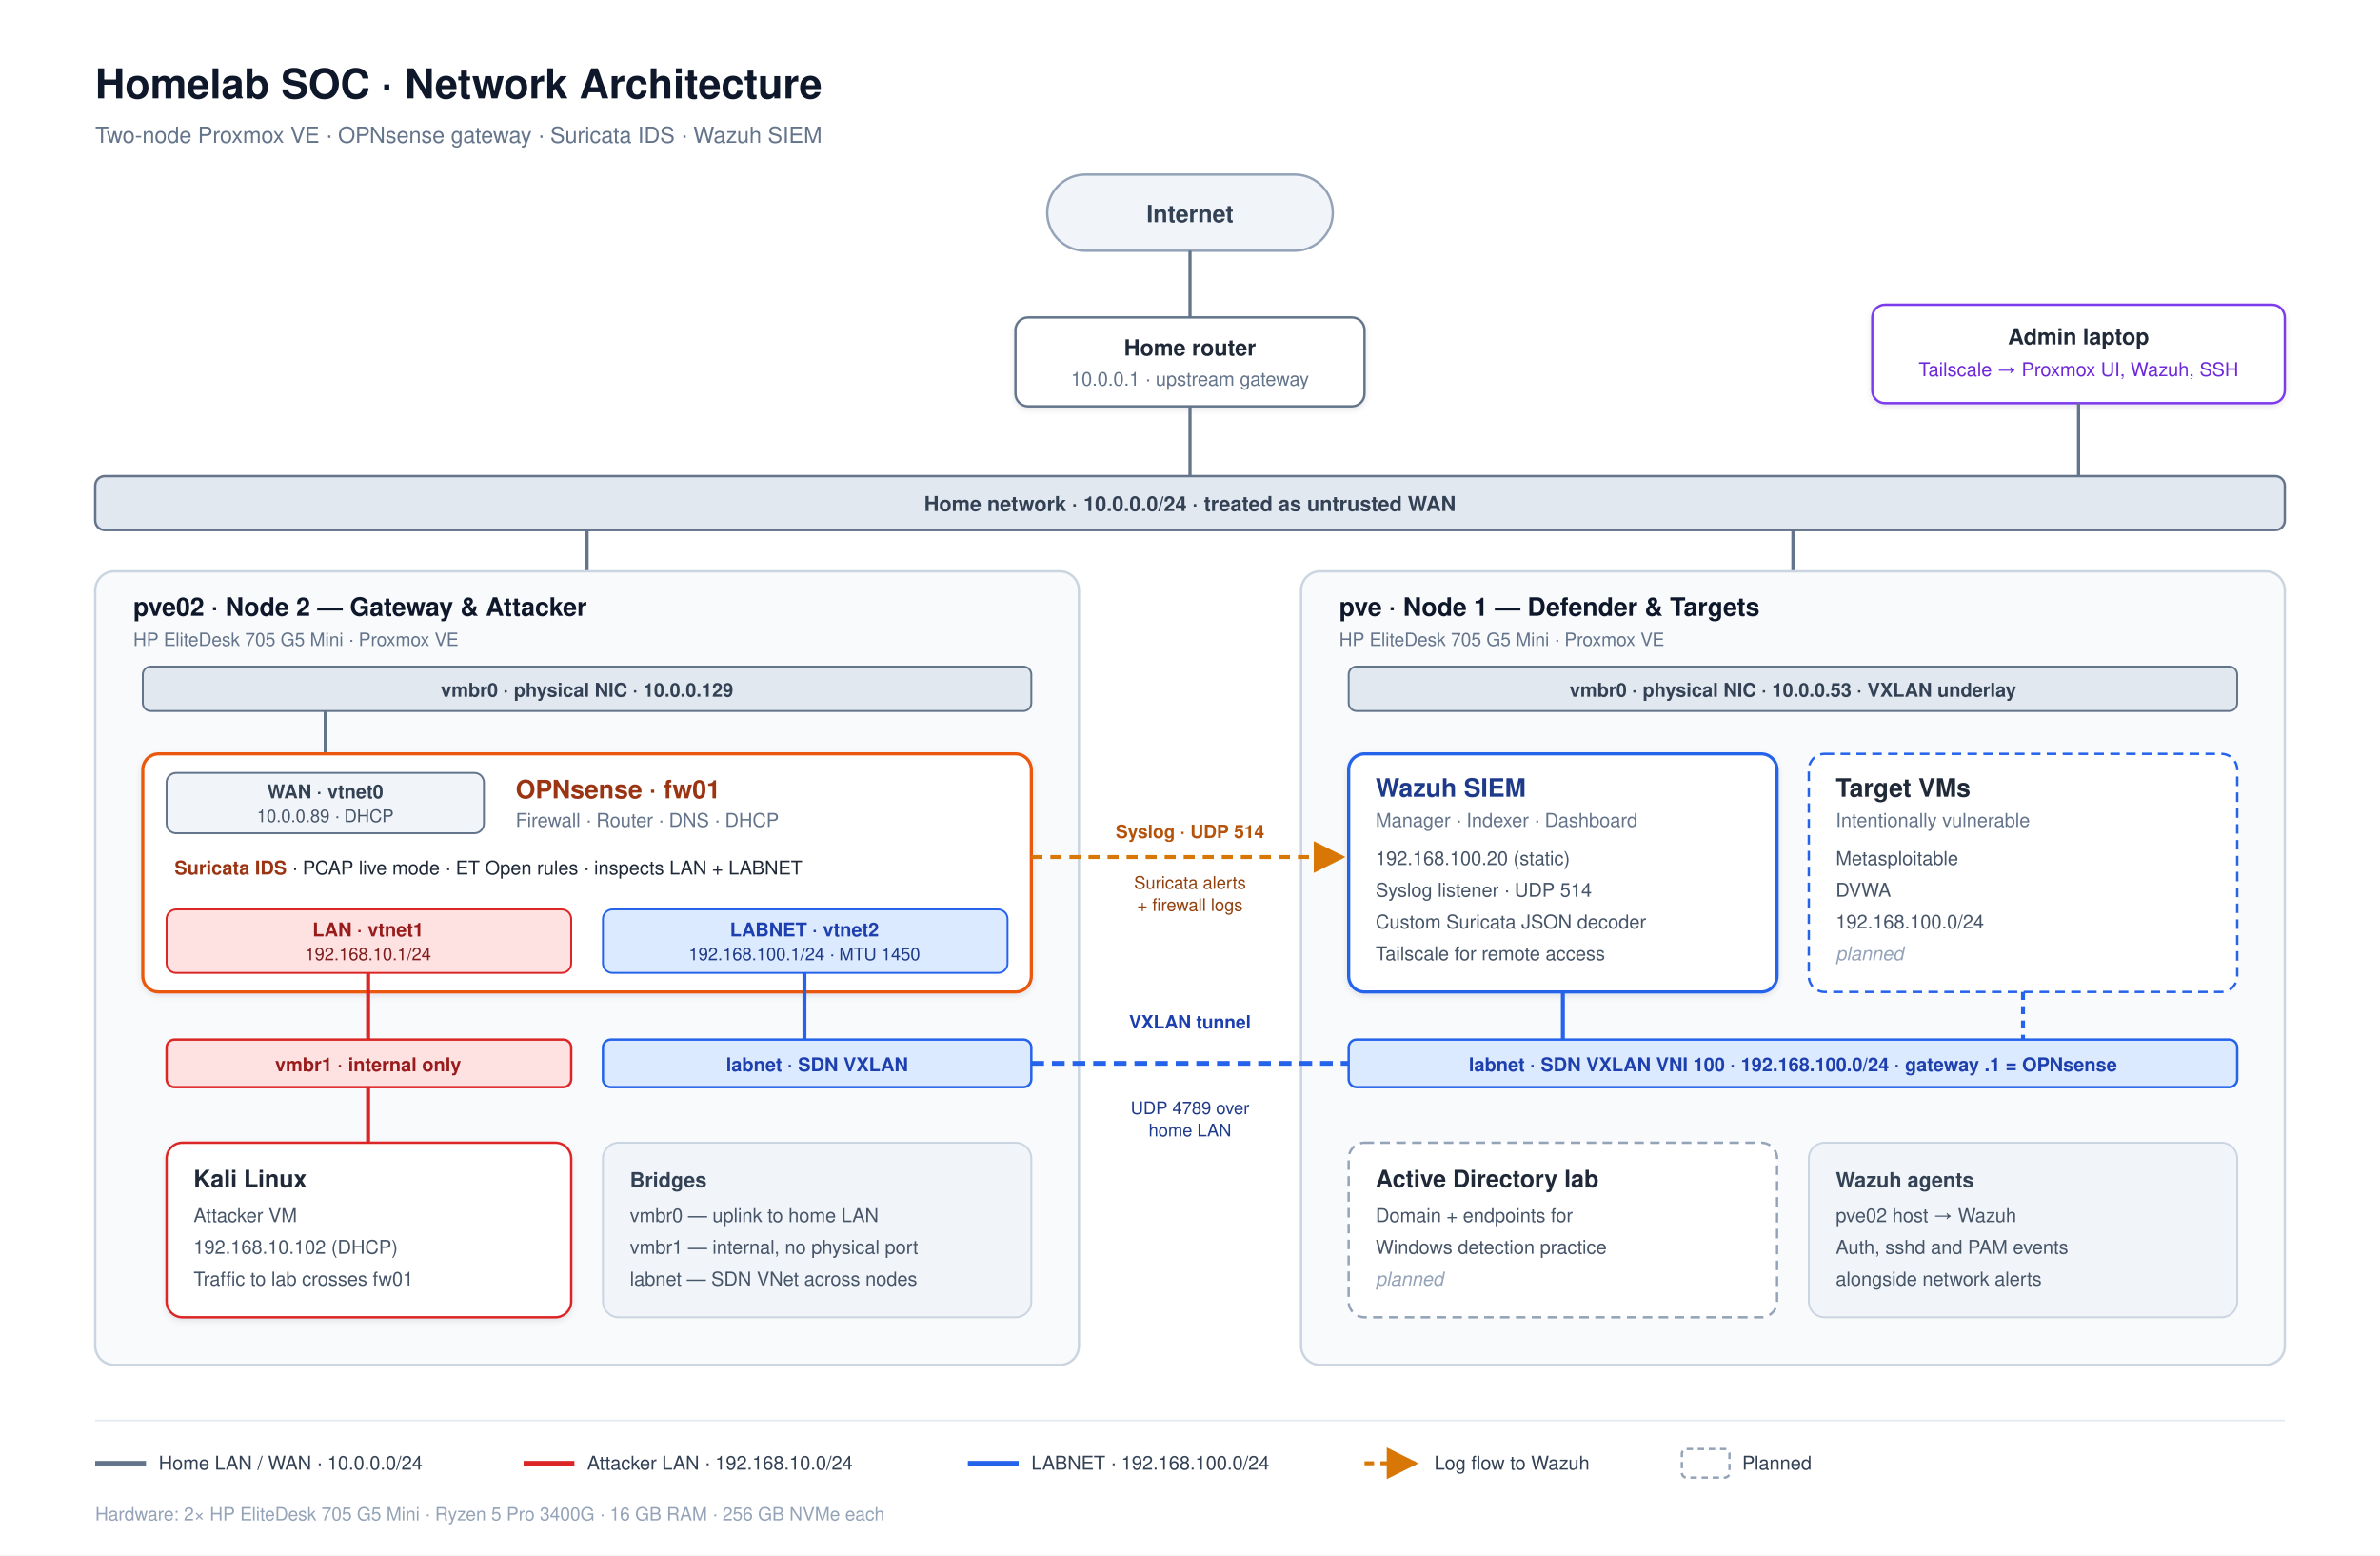
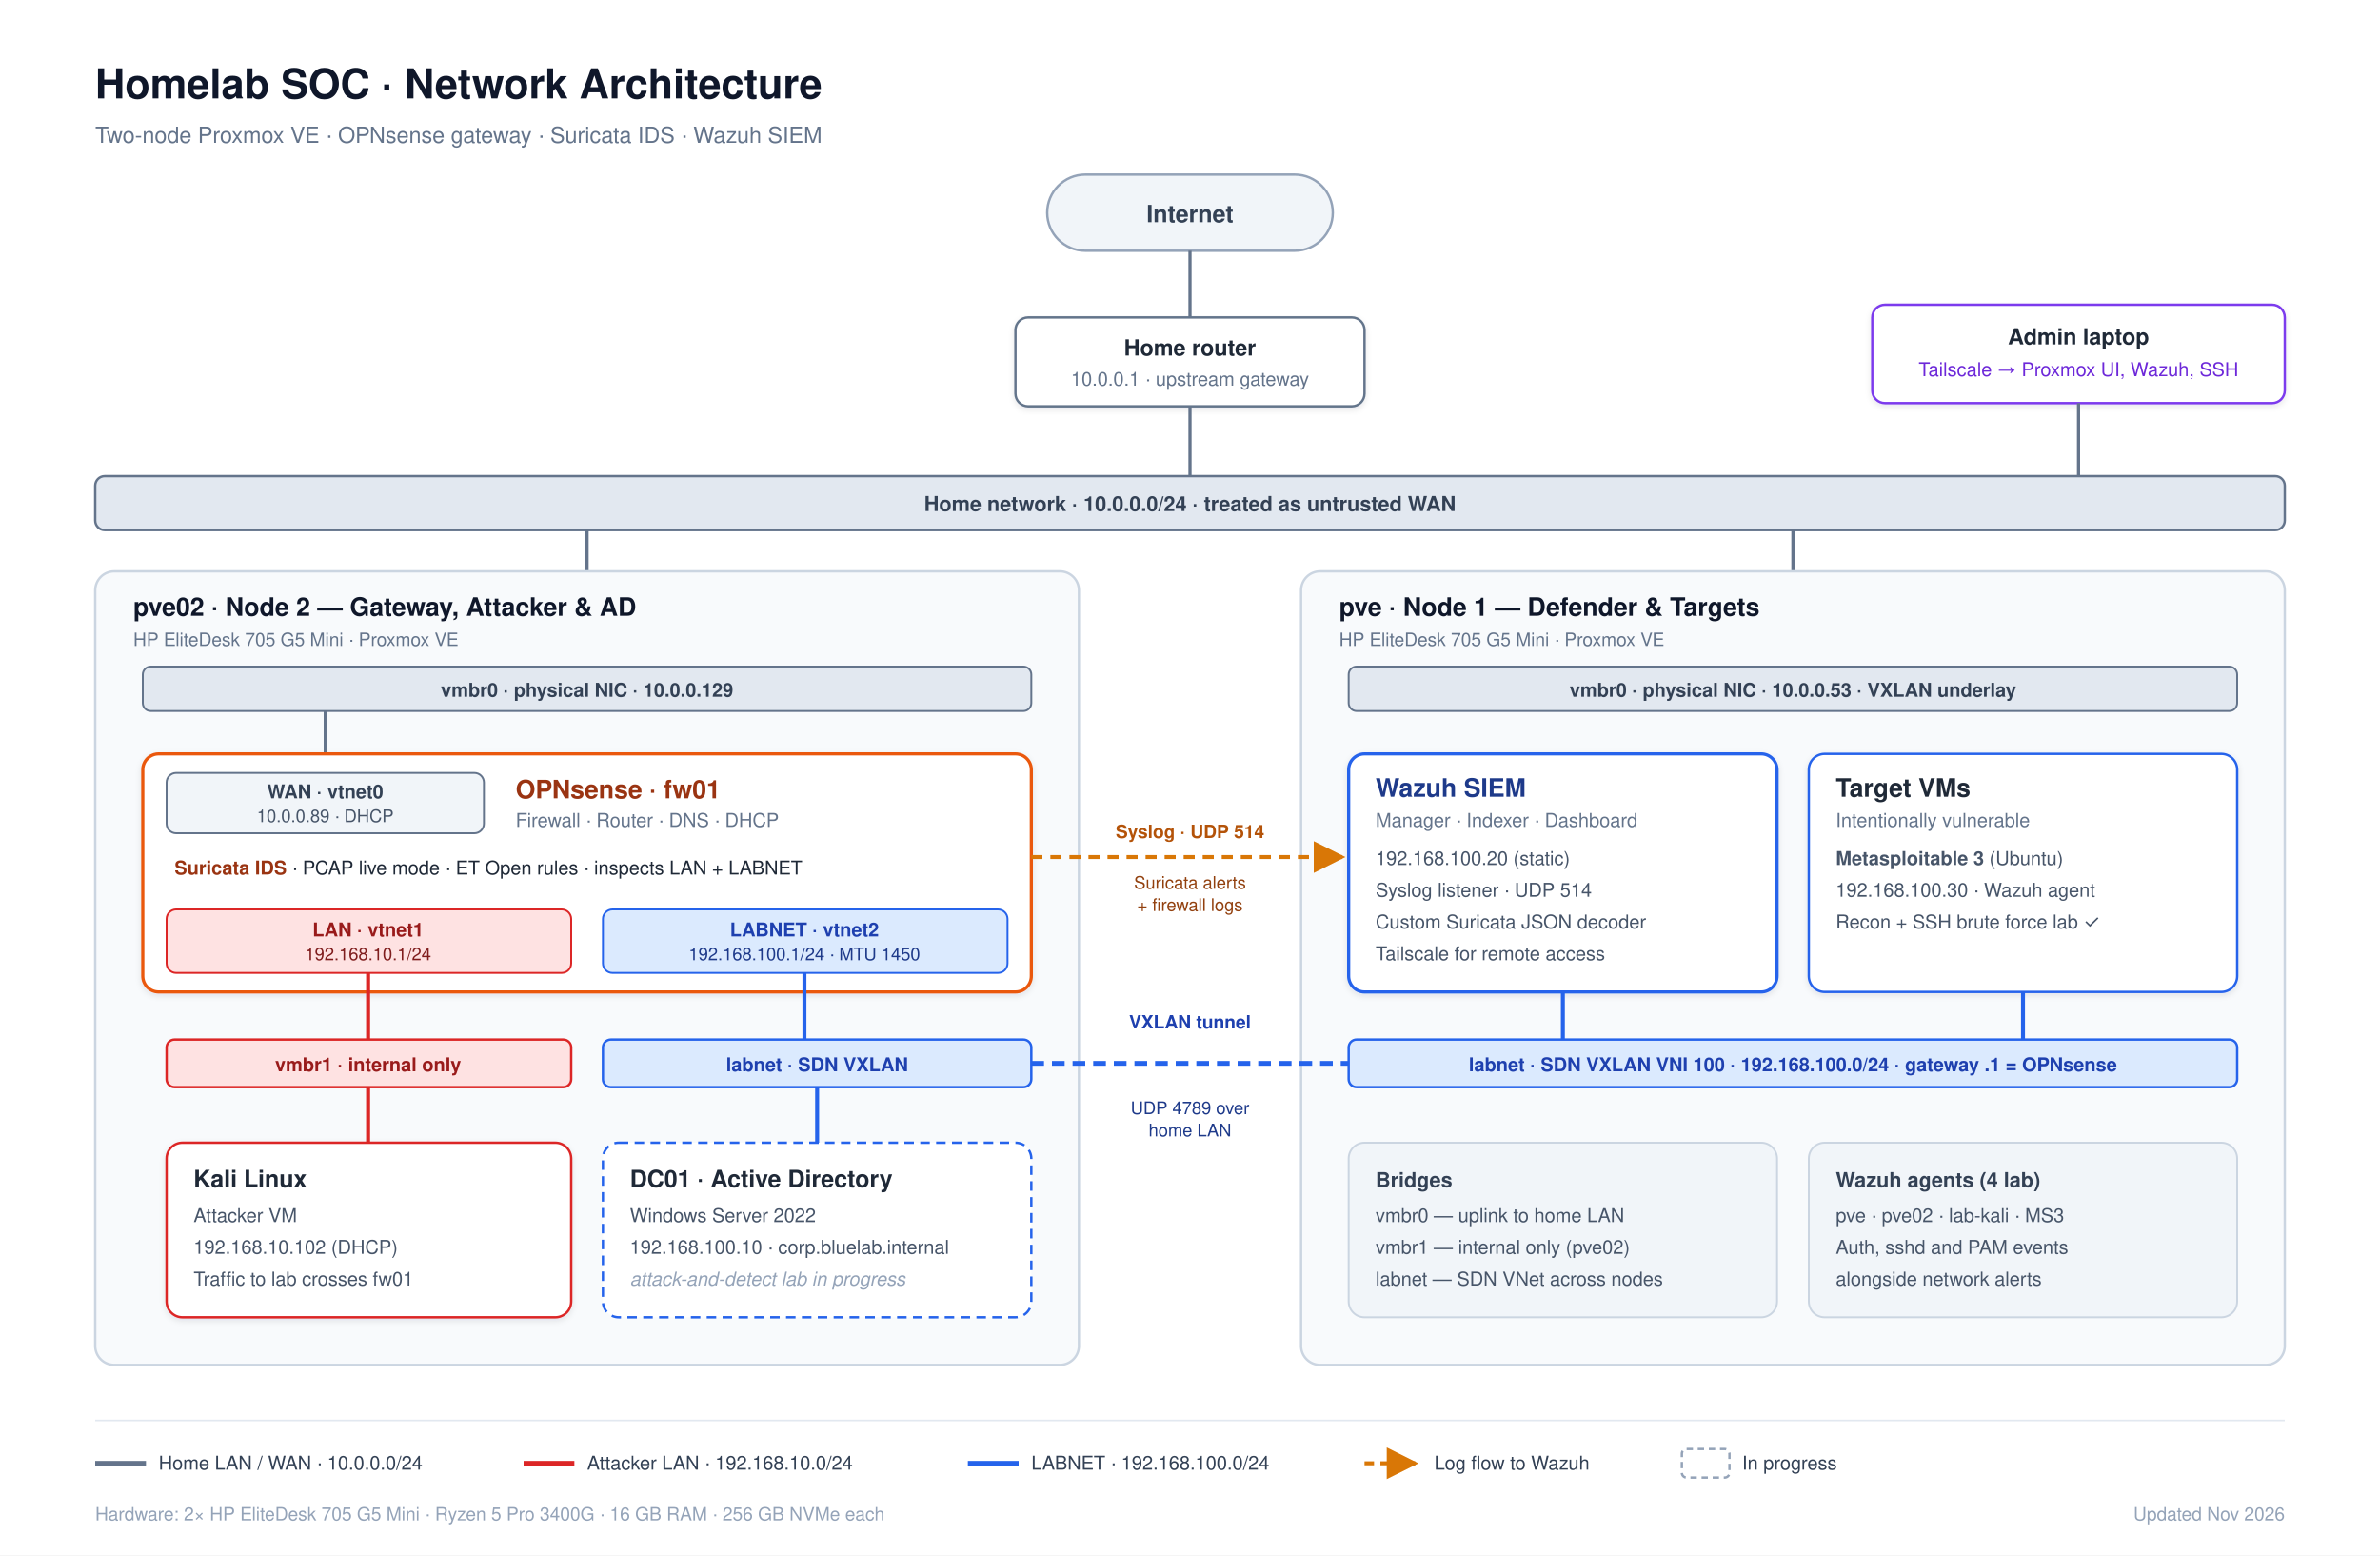
<svg xmlns="http://www.w3.org/2000/svg" viewBox="0 0 1500 980" width="1500" height="980" font-family="-apple-system, BlinkMacSystemFont, 'Segoe UI', Helvetica, Arial, sans-serif">
  <defs>
    <marker id="arrowAmber" viewBox="0 0 10 10" refX="9" refY="5" markerWidth="8" markerHeight="8" orient="auto-start-reverse">
      <path d="M0,0 L10,5 L0,10 z" fill="#d97706" />
    </marker>
    <filter id="shadow" x="-5%" y="-5%" width="110%" height="115%">
      <feDropShadow dx="0" dy="1.5" stdDeviation="2" flood-color="#0f172a" flood-opacity="0.10" />
    </filter>
  </defs>
  <rect x="0" y="0" width="1500" height="980" fill="#ffffff" />
  <text x="60" y="62" font-size="26" font-weight="700" fill="#0f172a">Homelab SOC · Network Architecture</text>
  <text x="60" y="90" font-size="14" fill="#64748b">Two-node Proxmox VE · OPNsense gateway · Suricata IDS · Wazuh SIEM</text>
  <rect x="660" y="110" width="180" height="48" rx="24" fill="#f1f5f9" stroke="#94a3b8" stroke-width="1.5" />
  <text x="750" y="140" font-size="15" font-weight="600" fill="#334155" text-anchor="middle">Internet</text>
  <line x1="750" y1="158" x2="750" y2="200" stroke="#64748b" stroke-width="2" />
  <rect x="640" y="200" width="220" height="56" rx="8" fill="#ffffff" stroke="#64748b" stroke-width="1.5" filter="url(#shadow)" />
  <text x="750" y="224" font-size="14" font-weight="600" fill="#1f2937" text-anchor="middle">Home router</text>
  <text x="750" y="243" font-size="12" fill="#64748b" text-anchor="middle">10.0.0.1 · upstream gateway</text>
  <line x1="750" y1="256" x2="750" y2="300" stroke="#64748b" stroke-width="2" />
  <rect x="1180" y="192" width="260" height="62" rx="8" fill="#ffffff" stroke="#7c3aed" stroke-width="1.5" filter="url(#shadow)" />
  <text x="1310" y="217" font-size="14" font-weight="600" fill="#1f2937" text-anchor="middle">Admin laptop</text>
  <text x="1310" y="237" font-size="12" fill="#6d28d9" text-anchor="middle">Tailscale → Proxmox UI, Wazuh, SSH</text>
  <line x1="1310" y1="254" x2="1310" y2="300" stroke="#64748b" stroke-width="2" />
  <rect x="60" y="300" width="1380" height="34" rx="6" fill="#e2e8f0" stroke="#64748b" stroke-width="1.5" />
  <text x="750" y="322" font-size="13" font-weight="600" fill="#334155" text-anchor="middle">Home network · 10.0.0.0/24 · treated as untrusted WAN</text>
  <line x1="370" y1="334" x2="370" y2="420" stroke="#64748b" stroke-width="2" />
  <line x1="1130" y1="334" x2="1130" y2="420" stroke="#64748b" stroke-width="2" />
  <rect x="60" y="360" width="620" height="500" rx="12" fill="#f8fafc" stroke="#cbd5e1" stroke-width="1.5" />
-   <text x="84" y="388" font-size="16" font-weight="700" fill="#0f172a">pve02 · Node 2 — Gateway &amp; Attacker</text>
+   <text x="84" y="388" font-size="16" font-weight="700" fill="#0f172a">pve02 · Node 2 — Gateway, Attacker &amp; AD</text>
  <text x="84" y="407" font-size="11.5" fill="#64748b">HP EliteDesk 705 G5 Mini · Proxmox VE</text>
  <rect x="90" y="420" width="560" height="28" rx="5" fill="#e2e8f0" stroke="#64748b" stroke-width="1.2" />
  <text x="370" y="439" font-size="12" font-weight="600" fill="#334155" text-anchor="middle">vmbr0 · physical NIC · 10.0.0.129</text>
  <line x1="205" y1="448" x2="205" y2="487" stroke="#64748b" stroke-width="2" />
  <rect x="90" y="475" width="560" height="150" rx="10" fill="#ffffff" stroke="#ea580c" stroke-width="2" filter="url(#shadow)" />
  <rect x="105" y="487" width="200" height="38" rx="6" fill="#f1f5f9" stroke="#64748b" stroke-width="1.2" />
  <text x="205" y="503" font-size="12" font-weight="700" fill="#334155" text-anchor="middle">WAN · vtnet0</text>
  <text x="205" y="518" font-size="11" fill="#475569" text-anchor="middle">10.0.0.89 · DHCP</text>
  <text x="325" y="503" font-size="16" font-weight="700" fill="#9a3412">OPNsense · fw01</text>
  <text x="325" y="521" font-size="12" fill="#64748b">Firewall · Router · DNS · DHCP</text>
  <text x="110" y="551" font-size="12" fill="#1f2937">
    <tspan font-weight="700" fill="#9a3412">Suricata IDS</tspan> · PCAP live mode · ET Open rules · inspects LAN + LABNET</text>
  <rect x="105" y="573" width="255" height="40" rx="6" fill="#fee2e2" stroke="#dc2626" stroke-width="1.2" />
  <text x="232" y="590" font-size="12" font-weight="700" fill="#991b1b" text-anchor="middle">LAN · vtnet1</text>
  <text x="232" y="605" font-size="11" fill="#7f1d1d" text-anchor="middle">192.168.10.1/24</text>
  <rect x="380" y="573" width="255" height="40" rx="6" fill="#dbeafe" stroke="#2563eb" stroke-width="1.2" />
  <text x="507" y="590" font-size="12" font-weight="700" fill="#1e40af" text-anchor="middle">LABNET · vtnet2</text>
  <text x="507" y="605" font-size="11" fill="#1e3a8a" text-anchor="middle">192.168.100.1/24 · MTU 1450</text>
  <line x1="232" y1="613" x2="232" y2="655" stroke="#dc2626" stroke-width="2.5" />
  <line x1="507" y1="613" x2="507" y2="655" stroke="#2563eb" stroke-width="2.5" />
  <rect x="105" y="655" width="255" height="30" rx="5" fill="#fee2e2" stroke="#dc2626" stroke-width="1.5" />
  <text x="232" y="675" font-size="12" font-weight="600" fill="#991b1b" text-anchor="middle">vmbr1 · internal only</text>
  <rect x="380" y="655" width="270" height="30" rx="5" fill="#dbeafe" stroke="#2563eb" stroke-width="1.5" />
  <text x="515" y="675" font-size="12" font-weight="600" fill="#1e40af" text-anchor="middle">labnet · SDN VXLAN</text>
  <line x1="232" y1="685" x2="232" y2="720" stroke="#dc2626" stroke-width="2.5" />
  <rect x="105" y="720" width="255" height="110" rx="10" fill="#ffffff" stroke="#dc2626" stroke-width="1.5" filter="url(#shadow)" />
  <text x="122" y="748" font-size="15" font-weight="700" fill="#1f2937">Kali Linux</text>
  <text x="122" y="770" font-size="12" fill="#475569">Attacker VM</text>
  <text x="122" y="790" font-size="12" fill="#475569">192.168.10.102 (DHCP)</text>
  <text x="122" y="810" font-size="12" fill="#475569">Traffic to lab crosses fw01</text>
-   <rect x="380" y="720" width="270" height="110" rx="10" fill="#f1f5f9" stroke="#cbd5e1" stroke-width="1.2" />
-   <text x="397" y="748" font-size="13" font-weight="700" fill="#334155">Bridges</text>
-   <text x="397" y="770" font-size="12" fill="#475569">vmbr0 — uplink to home LAN</text>
-   <text x="397" y="790" font-size="12" fill="#475569">vmbr1 — internal, no physical port</text>
-   <text x="397" y="810" font-size="12" fill="#475569">labnet — SDN VNet across nodes</text>
+   <line x1="515" y1="685" x2="515" y2="720" stroke="#2563eb" stroke-width="2.5" />
+   <rect x="380" y="720" width="270" height="110" rx="10" fill="#ffffff" stroke="#2563eb" stroke-width="1.5" stroke-dasharray="6 4" />
+   <text x="397" y="748" font-size="15" font-weight="700" fill="#1f2937">DC01 · Active Directory</text>
+   <text x="397" y="770" font-size="12" fill="#475569">Windows Server 2022</text>
+   <text x="397" y="790" font-size="12" fill="#475569">192.168.100.10 · corp.bluelab.internal</text>
+   <text x="397" y="810" font-size="12" font-style="italic" fill="#94a3b8">attack-and-detect lab in progress</text>
  <rect x="820" y="360" width="620" height="500" rx="12" fill="#f8fafc" stroke="#cbd5e1" stroke-width="1.5" />
  <text x="844" y="388" font-size="16" font-weight="700" fill="#0f172a">pve · Node 1 — Defender &amp; Targets</text>
  <text x="844" y="407" font-size="11.5" fill="#64748b">HP EliteDesk 705 G5 Mini · Proxmox VE</text>
  <rect x="850" y="420" width="560" height="28" rx="5" fill="#e2e8f0" stroke="#64748b" stroke-width="1.2" />
  <text x="1130" y="439" font-size="12" font-weight="600" fill="#334155" text-anchor="middle">vmbr0 · physical NIC · 10.0.0.53 · VXLAN underlay</text>
  <rect x="850" y="475" width="270" height="150" rx="10" fill="#ffffff" stroke="#2563eb" stroke-width="2" filter="url(#shadow)" />
  <text x="867" y="502" font-size="16" font-weight="700" fill="#1e3a8a">Wazuh SIEM</text>
  <text x="867" y="521" font-size="12" fill="#64748b">Manager · Indexer · Dashboard</text>
  <text x="867" y="545" font-size="12" fill="#475569">192.168.100.20 (static)</text>
  <text x="867" y="565" font-size="12" fill="#475569">Syslog listener · UDP 514</text>
  <text x="867" y="585" font-size="12" fill="#475569">Custom Suricata JSON decoder</text>
  <text x="867" y="605" font-size="12" fill="#475569">Tailscale for remote access</text>
-   <rect x="1140" y="475" width="270" height="150" rx="10" fill="#ffffff" stroke="#2563eb" stroke-width="1.5" stroke-dasharray="6 4" />
+   <rect x="1140" y="475" width="270" height="150" rx="10" fill="#ffffff" stroke="#2563eb" stroke-width="1.5" filter="url(#shadow)" />
  <text x="1157" y="502" font-size="16" font-weight="700" fill="#1f2937">Target VMs</text>
  <text x="1157" y="521" font-size="12" fill="#64748b">Intentionally vulnerable</text>
-   <text x="1157" y="545" font-size="12" fill="#475569">Metasploitable</text>
-   <text x="1157" y="565" font-size="12" fill="#475569">DVWA</text>
-   <text x="1157" y="585" font-size="12" fill="#475569">192.168.100.0/24</text>
-   <text x="1157" y="605" font-size="12" font-style="italic" fill="#94a3b8">planned</text>
+   <text x="1157" y="545" font-size="12" fill="#475569">
+     <tspan font-weight="700">Metasploitable 3</tspan> (Ubuntu)</text>
+   <text x="1157" y="565" font-size="12" fill="#475569">192.168.100.30 · Wazuh agent</text>
+   <text x="1157" y="585" font-size="12" fill="#475569">Recon + SSH brute force lab ✓</text>
  <line x1="985" y1="625" x2="985" y2="655" stroke="#2563eb" stroke-width="2.5" />
-   <line x1="1275" y1="625" x2="1275" y2="655" stroke="#2563eb" stroke-width="2.5" stroke-dasharray="5 4" />
+   <line x1="1275" y1="625" x2="1275" y2="655" stroke="#2563eb" stroke-width="2.5" />
  <rect x="850" y="655" width="560" height="30" rx="5" fill="#dbeafe" stroke="#2563eb" stroke-width="1.5" />
  <text x="1130" y="675" font-size="12" font-weight="600" fill="#1e40af" text-anchor="middle">labnet · SDN VXLAN VNI 100 · 192.168.100.0/24 · gateway .1 = OPNsense</text>
-   <rect x="850" y="720" width="270" height="110" rx="10" fill="#ffffff" stroke="#94a3b8" stroke-width="1.5" stroke-dasharray="6 4" />
-   <text x="867" y="748" font-size="15" font-weight="700" fill="#1f2937">Active Directory lab</text>
-   <text x="867" y="770" font-size="12" fill="#475569">Domain + endpoints for</text>
-   <text x="867" y="790" font-size="12" fill="#475569">Windows detection practice</text>
-   <text x="867" y="810" font-size="12" font-style="italic" fill="#94a3b8">planned</text>
+   <rect x="850" y="720" width="270" height="110" rx="10" fill="#f1f5f9" stroke="#cbd5e1" stroke-width="1.2" />
+   <text x="867" y="748" font-size="13" font-weight="700" fill="#334155">Bridges</text>
+   <text x="867" y="770" font-size="12" fill="#475569">vmbr0 — uplink to home LAN</text>
+   <text x="867" y="790" font-size="12" fill="#475569">vmbr1 — internal only (pve02)</text>
+   <text x="867" y="810" font-size="12" fill="#475569">labnet — SDN VNet across nodes</text>
  <rect x="1140" y="720" width="270" height="110" rx="10" fill="#f1f5f9" stroke="#cbd5e1" stroke-width="1.2" />
-   <text x="1157" y="748" font-size="13" font-weight="700" fill="#334155">Wazuh agents</text>
-   <text x="1157" y="770" font-size="12" fill="#475569">pve02 host → Wazuh</text>
+   <text x="1157" y="748" font-size="13" font-weight="700" fill="#334155">Wazuh agents (4 lab)</text>
+   <text x="1157" y="770" font-size="12" fill="#475569">pve · pve02 · lab-kali · MS3</text>
  <text x="1157" y="790" font-size="12" fill="#475569">Auth, sshd and PAM events</text>
  <text x="1157" y="810" font-size="12" fill="#475569">alongside network alerts</text>
  <line x1="650" y1="670" x2="850" y2="670" stroke="#2563eb" stroke-width="3" stroke-dasharray="8 5" />
  <text x="750" y="648" font-size="11.5" font-weight="700" fill="#1e40af" text-anchor="middle">VXLAN tunnel</text>
  <text x="750" y="702" font-size="11" fill="#1e3a8a" text-anchor="middle">UDP 4789 over</text>
  <text x="750" y="716" font-size="11" fill="#1e3a8a" text-anchor="middle">home LAN</text>
  <line x1="650" y1="540" x2="846" y2="540" stroke="#d97706" stroke-width="2.5" stroke-dasharray="7 5" marker-end="url(#arrowAmber)" />
  <text x="750" y="528" font-size="11.5" font-weight="700" fill="#b45309" text-anchor="middle">Syslog · UDP 514</text>
  <text x="750" y="560" font-size="11" fill="#92400e" text-anchor="middle">Suricata alerts</text>
  <text x="750" y="574" font-size="11" fill="#92400e" text-anchor="middle">+ firewall logs</text>
  <line x1="60" y1="895" x2="1440" y2="895" stroke="#e2e8f0" stroke-width="1" />
  <line x1="60" y1="922" x2="92" y2="922" stroke="#64748b" stroke-width="3" />
  <text x="100" y="926" font-size="12" fill="#334155">Home LAN / WAN · 10.0.0.0/24</text>
  <line x1="330" y1="922" x2="362" y2="922" stroke="#dc2626" stroke-width="3" />
  <text x="370" y="926" font-size="12" fill="#334155">Attacker LAN · 192.168.10.0/24</text>
  <line x1="610" y1="922" x2="642" y2="922" stroke="#2563eb" stroke-width="3" />
  <text x="650" y="926" font-size="12" fill="#334155">LABNET · 192.168.100.0/24</text>
  <line x1="860" y1="922" x2="892" y2="922" stroke="#d97706" stroke-width="2.5" stroke-dasharray="6 4" marker-end="url(#arrowAmber)" />
  <text x="904" y="926" font-size="12" fill="#334155">Log flow to Wazuh</text>
  <rect x="1060" y="913" width="30" height="18" rx="3" fill="none" stroke="#94a3b8" stroke-width="1.5" stroke-dasharray="4 3" />
-   <text x="1098" y="926" font-size="12" fill="#334155">Planned</text>
+   <text x="1098" y="926" font-size="12" fill="#334155">In progress</text>
+   <text x="1440" y="958" font-size="11.5" fill="#94a3b8" text-anchor="end">Updated Nov 2026</text>
  <text x="60" y="958" font-size="11.5" fill="#94a3b8">Hardware: 2× HP EliteDesk 705 G5 Mini · Ryzen 5 Pro 3400G · 16 GB RAM · 256 GB NVMe each</text>
</svg>
